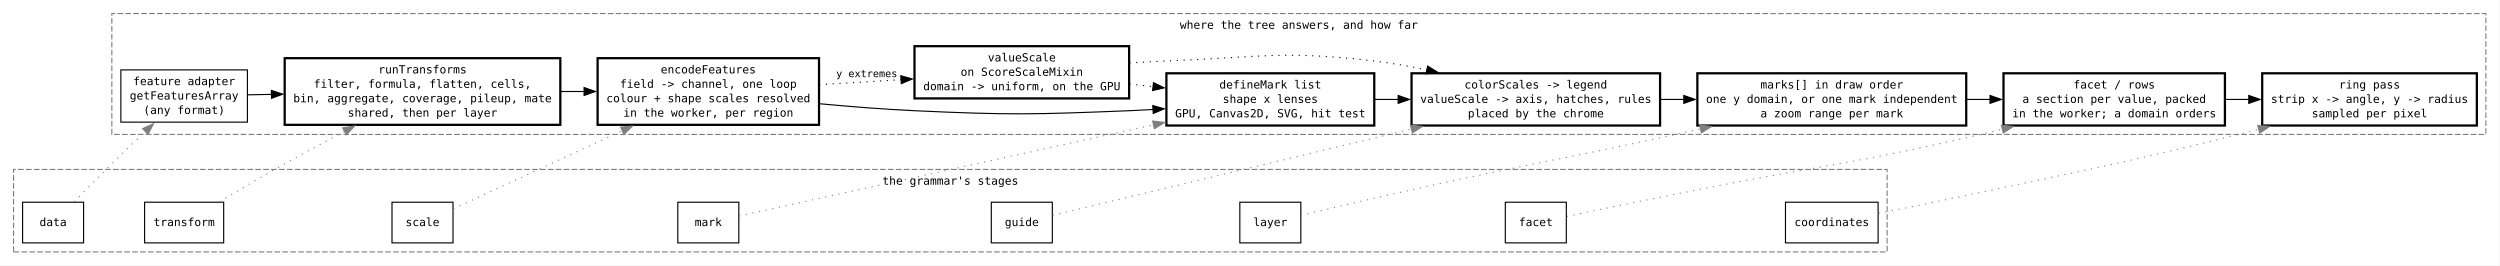
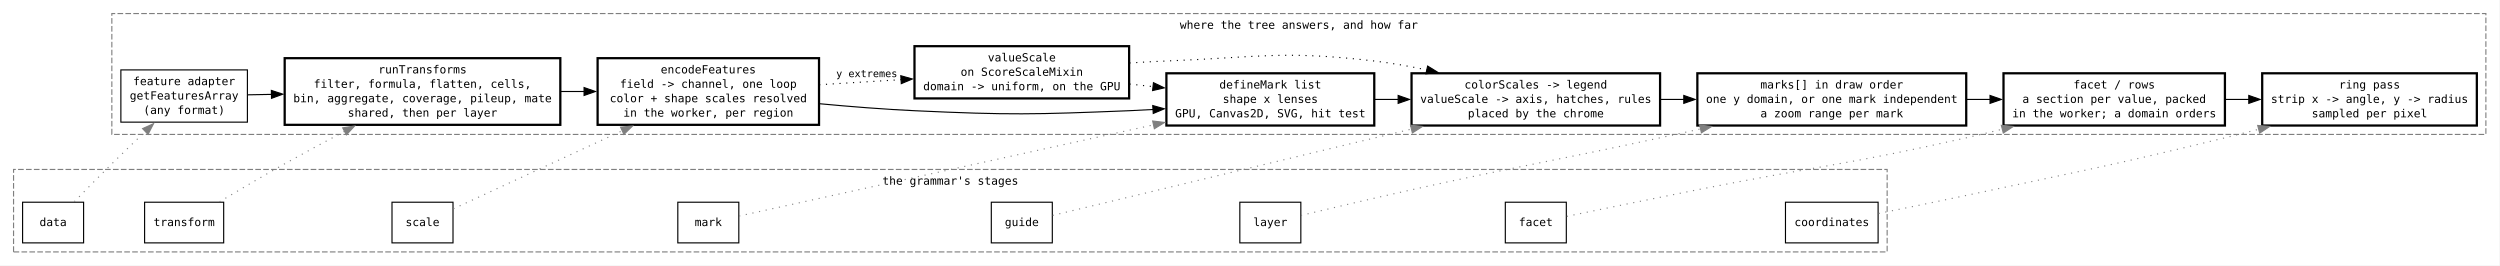
<svg xmlns="http://www.w3.org/2000/svg" width="2213pt" height="235pt" viewBox="0.00 0.00 2213.00 235.00">
  <g id="graph0" class="graph" transform="scale(1 1) rotate(0) translate(4 231)">
    <polygon fill="white" stroke="none" points="-4,4 -4,-231 2208.5,-231 2208.5,4 -4,4" />
    <g id="clust1" class="cluster">
      <polygon fill="none" stroke="#7f7f7f" stroke-dasharray="5,2" points="8,-8 8,-81 1666.5,-81 1666.5,-8 8,-8" />
      <text xml:space="preserve" text-anchor="middle" x="837.25" y="-67.5" font-family="monospace" font-size="10.00">  the grammar's stages  </text>
    </g>
    <g id="clust2" class="cluster">
      <polygon fill="none" stroke="#7f7f7f" stroke-dasharray="5,2" points="95,-112 95,-219 2196.5,-219 2196.5,-112 95,-112" />
      <text xml:space="preserve" text-anchor="middle" x="1145.75" y="-205.5" font-family="monospace" font-size="10.00">  where the tree answers, and how far  </text>
    </g>
    <g id="node1" class="node">
      <polygon fill="none" stroke="black" points="70,-52 16,-52 16,-16 70,-16 70,-52" />
      <text xml:space="preserve" text-anchor="middle" x="43" y="-30.88" font-family="monospace" font-size="10.00">data</text>
    </g>
    <g id="node2" class="node">
      <polygon fill="none" stroke="black" points="194,-52 124,-52 124,-16 194,-16 194,-52" />
      <text xml:space="preserve" text-anchor="middle" x="159" y="-30.88" font-family="monospace" font-size="10.00">transform</text>
    </g>
    <g id="node9" class="node">
      <polygon fill="none" stroke="black" points="215,-169.12 103,-169.12 103,-122.88 215,-122.88 215,-169.12" />
      <text xml:space="preserve" text-anchor="middle" x="159" y="-155.62" font-family="monospace" font-size="10.00">feature adapter</text>
      <text xml:space="preserve" text-anchor="middle" x="159" y="-142.88" font-family="monospace" font-size="10.00">getFeaturesArray</text>
      <text xml:space="preserve" text-anchor="middle" x="159" y="-130.12" font-family="monospace" font-size="10.00">(any format)</text>
    </g>
    <g id="edge18" class="edge">
      <path fill="none" stroke="#7f7f7f" stroke-dasharray="1,5" d="M61.79,-52.44C71.52,-62.45 83.83,-74.99 95,-86 104.57,-95.43 115.09,-105.55 124.76,-114.74" />
      <polygon fill="#7f7f7f" stroke="#7f7f7f" points="122.22,-117.16 131.88,-121.5 127.03,-112.08 122.22,-117.16" />
    </g>
    <g id="node3" class="node">
      <polygon fill="none" stroke="black" points="397,-52 343,-52 343,-16 397,-16 397,-52" />
      <text xml:space="preserve" text-anchor="middle" x="370" y="-30.88" font-family="monospace" font-size="10.00">scale</text>
    </g>
    <g id="node10" class="node">
      <polygon fill="none" stroke="black" stroke-width="2" points="492,-179.5 248,-179.5 248,-120.5 492,-120.5 492,-179.5" />
      <text xml:space="preserve" text-anchor="middle" x="370" y="-166" font-family="monospace" font-size="10.00">runTransforms</text>
      <text xml:space="preserve" text-anchor="middle" x="370" y="-153.25" font-family="monospace" font-size="10.00">filter, formula, flatten, cells,</text>
      <text xml:space="preserve" text-anchor="middle" x="370" y="-140.5" font-family="monospace" font-size="10.00">bin, aggregate, coverage, pileup, mate</text>
      <text xml:space="preserve" text-anchor="middle" x="370" y="-127.75" font-family="monospace" font-size="10.00">shared, then per layer</text>
    </g>
    <g id="edge19" class="edge">
      <path fill="none" stroke="#7f7f7f" stroke-dasharray="1,5" d="M190.34,-52.41C207.21,-62.52 228.64,-75.17 248,-86 265.08,-95.55 283.69,-105.58 301.08,-114.79" />
      <polygon fill="#7f7f7f" stroke="#7f7f7f" points="299.34,-117.83 309.81,-119.41 302.6,-111.64 299.34,-117.83" />
    </g>
    <g id="node4" class="node">
      <polygon fill="none" stroke="black" points="650,-52 596,-52 596,-16 650,-16 650,-52" />
      <text xml:space="preserve" text-anchor="middle" x="623" y="-30.88" font-family="monospace" font-size="10.00">mark</text>
    </g>
    <g id="node11" class="node">
      <polygon fill="none" stroke="black" stroke-width="2" points="721,-179.5 525,-179.5 525,-120.5 721,-120.5 721,-179.5" />
      <text xml:space="preserve" text-anchor="middle" x="623" y="-166" font-family="monospace" font-size="10.00">encodeFeatures</text>
      <text xml:space="preserve" text-anchor="middle" x="623" y="-153.25" font-family="monospace" font-size="10.00">field -&gt; channel, one loop</text>
-       <text xml:space="preserve" text-anchor="middle" x="623" y="-140.5" font-family="monospace" font-size="10.00">colour + shape scales resolved</text>
+       <text xml:space="preserve" text-anchor="middle" x="623" y="-140.5" font-family="monospace" font-size="10.00">color + shape scales resolved</text>
      <text xml:space="preserve" text-anchor="middle" x="623" y="-127.75" font-family="monospace" font-size="10.00">in the worker, per region</text>
    </g>
    <g id="edge20" class="edge">
      <path fill="none" stroke="#7f7f7f" stroke-dasharray="1,5" d="M397.39,-46.19C432.6,-62.47 496.38,-91.94 547,-115.34" />
      <polygon fill="#7f7f7f" stroke="#7f7f7f" points="545.34,-118.43 555.89,-119.45 548.28,-112.07 545.34,-118.43" />
    </g>
    <g id="node5" class="node">
      <polygon fill="none" stroke="black" points="927.5,-52 873.5,-52 873.5,-16 927.5,-16 927.5,-52" />
      <text xml:space="preserve" text-anchor="middle" x="900.5" y="-30.88" font-family="monospace" font-size="10.00">guide</text>
    </g>
    <g id="node13" class="node">
      <polygon fill="none" stroke="black" stroke-width="2" points="1212.5,-166.12 1028.5,-166.12 1028.5,-119.88 1212.5,-119.88 1212.5,-166.12" />
      <text xml:space="preserve" text-anchor="middle" x="1120.5" y="-152.62" font-family="monospace" font-size="10.00">defineMark list</text>
      <text xml:space="preserve" text-anchor="middle" x="1120.5" y="-139.88" font-family="monospace" font-size="10.00">shape x lenses</text>
      <text xml:space="preserve" text-anchor="middle" x="1120.5" y="-127.12" font-family="monospace" font-size="10.00">GPU, Canvas2D, SVG, hit test</text>
    </g>
    <g id="edge21" class="edge">
      <path fill="none" stroke="#7f7f7f" stroke-dasharray="1,5" d="M650.29,-39.78C717.93,-54.66 900.84,-94.9 1017.29,-120.52" />
      <polygon fill="#7f7f7f" stroke="#7f7f7f" points="1016.35,-123.89 1026.87,-122.62 1017.85,-117.06 1016.35,-123.89" />
    </g>
    <g id="node6" class="node">
      <polygon fill="none" stroke="black" points="1147.5,-52 1093.5,-52 1093.5,-16 1147.5,-16 1147.5,-52" />
      <text xml:space="preserve" text-anchor="middle" x="1120.5" y="-30.88" font-family="monospace" font-size="10.00">layer</text>
    </g>
    <g id="node14" class="node">
      <polygon fill="none" stroke="black" stroke-width="2" points="1465.5,-166.12 1245.5,-166.12 1245.5,-119.88 1465.5,-119.88 1465.5,-166.12" />
      <text xml:space="preserve" text-anchor="middle" x="1355.5" y="-152.62" font-family="monospace" font-size="10.00">colorScales -&gt; legend</text>
      <text xml:space="preserve" text-anchor="middle" x="1355.5" y="-139.88" font-family="monospace" font-size="10.00">valueScale -&gt; axis, hatches, rules</text>
      <text xml:space="preserve" text-anchor="middle" x="1355.5" y="-127.12" font-family="monospace" font-size="10.00">placed by the chrome</text>
    </g>
    <g id="edge22" class="edge">
      <path fill="none" stroke="#7f7f7f" stroke-dasharray="1,5" d="M927.81,-40.33C988.36,-54.9 1140.43,-91.49 1245.63,-116.8" />
      <polygon fill="#7f7f7f" stroke="#7f7f7f" points="1244.6,-120.16 1255.14,-119.09 1246.24,-113.35 1244.6,-120.16" />
    </g>
    <g id="node7" class="node">
      <polygon fill="none" stroke="black" points="1382.5,-52 1328.5,-52 1328.5,-16 1382.5,-16 1382.5,-52" />
      <text xml:space="preserve" text-anchor="middle" x="1355.5" y="-30.88" font-family="monospace" font-size="10.00">facet</text>
    </g>
    <g id="node15" class="node">
      <polygon fill="none" stroke="black" stroke-width="2" points="1736.5,-166.12 1498.5,-166.12 1498.5,-119.88 1736.5,-119.88 1736.5,-166.12" />
      <text xml:space="preserve" text-anchor="middle" x="1617.5" y="-152.62" font-family="monospace" font-size="10.00">marks[] in draw order</text>
      <text xml:space="preserve" text-anchor="middle" x="1617.5" y="-139.88" font-family="monospace" font-size="10.00">one y domain, or one mark independent</text>
      <text xml:space="preserve" text-anchor="middle" x="1617.5" y="-127.12" font-family="monospace" font-size="10.00">a zoom range per mark</text>
    </g>
    <g id="edge23" class="edge">
      <path fill="none" stroke="#7f7f7f" stroke-dasharray="1,5" d="M1147.59,-40.29C1172.65,-46.29 1211.61,-55.5 1245.5,-63 1343.03,-84.6 1367.88,-87.81 1465.5,-109 1477.16,-111.53 1489.32,-114.21 1501.45,-116.9" />
      <polygon fill="#7f7f7f" stroke="#7f7f7f" points="1500.57,-120.29 1511.1,-119.05 1502.1,-113.46 1500.57,-120.29" />
    </g>
    <g id="node8" class="node">
      <polygon fill="none" stroke="black" points="1658.5,-52 1576.5,-52 1576.5,-16 1658.5,-16 1658.5,-52" />
      <text xml:space="preserve" text-anchor="middle" x="1617.5" y="-30.88" font-family="monospace" font-size="10.00">coordinates</text>
    </g>
    <g id="node16" class="node">
      <polygon fill="none" stroke="black" stroke-width="2" points="1965.5,-166.12 1769.5,-166.12 1769.5,-119.88 1965.5,-119.88 1965.5,-166.12" />
      <text xml:space="preserve" text-anchor="middle" x="1867.5" y="-152.62" font-family="monospace" font-size="10.00">facet / rows</text>
      <text xml:space="preserve" text-anchor="middle" x="1867.5" y="-139.88" font-family="monospace" font-size="10.00">a section per value, packed</text>
      <text xml:space="preserve" text-anchor="middle" x="1867.5" y="-127.12" font-family="monospace" font-size="10.00">in the worker; a domain orders</text>
    </g>
    <g id="edge24" class="edge">
      <path fill="none" stroke="#7f7f7f" stroke-dasharray="1,5" d="M1382.92,-39.48C1411.42,-45.38 1458.15,-54.98 1498.5,-63 1604.17,-84 1631.44,-85.14 1736.5,-109 1746.99,-111.38 1757.93,-114.01 1768.8,-116.72" />
      <polygon fill="#7f7f7f" stroke="#7f7f7f" points="1767.61,-120.03 1778.16,-119.08 1769.32,-113.24 1767.61,-120.03" />
    </g>
    <g id="node17" class="node">
      <polygon fill="none" stroke="black" stroke-width="2" points="2188.5,-166.12 1998.5,-166.12 1998.5,-119.88 2188.5,-119.88 2188.5,-166.12" />
      <text xml:space="preserve" text-anchor="middle" x="2093.5" y="-152.62" font-family="monospace" font-size="10.00">ring pass</text>
      <text xml:space="preserve" text-anchor="middle" x="2093.5" y="-139.88" font-family="monospace" font-size="10.00">strip x -&gt; angle, y -&gt; radius</text>
      <text xml:space="preserve" text-anchor="middle" x="2093.5" y="-127.12" font-family="monospace" font-size="10.00">sampled per pixel</text>
    </g>
    <g id="edge25" class="edge">
      <path fill="none" stroke="#7f7f7f" stroke-dasharray="1,5" d="M1658.95,-42.04C1681.75,-46.61 1710.74,-52.51 1736.5,-58 1838.48,-79.73 1864.23,-84.18 1965.5,-109 1975.27,-111.39 1985.44,-113.97 1995.58,-116.6" />
      <polygon fill="#7f7f7f" stroke="#7f7f7f" points="1994.53,-119.94 2005.09,-119.08 1996.29,-113.17 1994.53,-119.94" />
    </g>
    <g id="edge8" class="edge">
      <path fill="none" stroke="black" d="M215.46,-147.06C222.13,-147.19 229.14,-147.32 236.34,-147.46" />
      <polygon fill="black" stroke="black" points="236.22,-150.96 246.28,-147.65 236.35,-143.96 236.22,-150.96" />
    </g>
    <g id="edge9" class="edge">
      <path fill="none" stroke="black" d="M492.46,-150C499.35,-150 506.26,-150 513.1,-150" />
      <polygon fill="black" stroke="black" points="513.03,-153.5 523.03,-150 513.03,-146.5 513.03,-153.5" />
    </g>
    <g id="node12" class="node">
      <polygon fill="none" stroke="black" stroke-width="2" points="995.5,-190.12 805.5,-190.12 805.5,-143.88 995.5,-143.88 995.5,-190.12" />
      <text xml:space="preserve" text-anchor="middle" x="900.5" y="-176.62" font-family="monospace" font-size="10.00">valueScale</text>
      <text xml:space="preserve" text-anchor="middle" x="900.5" y="-163.88" font-family="monospace" font-size="10.00">on ScoreScaleMixin</text>
      <text xml:space="preserve" text-anchor="middle" x="900.5" y="-151.12" font-family="monospace" font-size="10.00">domain -&gt; uniform, on the GPU</text>
    </g>
    <g id="edge15" class="edge">
      <path fill="none" stroke="black" stroke-dasharray="1,5" d="M721.13,-155.99C744.67,-157.45 769.94,-159.01 793.85,-160.48" />
      <polygon fill="black" stroke="black" points="793.39,-163.96 803.59,-161.08 793.82,-156.97 793.39,-163.96" />
      <text xml:space="preserve" text-anchor="middle" x="763.25" y="-162.72" font-family="monospace" font-size="9.00">y extremes</text>
    </g>
    <g id="edge10" class="edge">
      <path fill="none" stroke="black" d="M721.37,-139.19C748.57,-136.63 778.15,-134.28 805.5,-133 889.85,-129.06 911.12,-129.6 995.5,-133 1002.44,-133.28 1009.59,-133.65 1016.79,-134.07" />
      <polygon fill="black" stroke="black" points="1016.42,-137.56 1026.62,-134.7 1016.86,-130.57 1016.42,-137.56" />
    </g>
    <g id="edge16" class="edge">
      <path fill="none" stroke="black" stroke-dasharray="1,5" d="M995.85,-156.61C1002.79,-155.85 1009.81,-155.08 1016.8,-154.31" />
      <polygon fill="black" stroke="black" points="1017.05,-157.8 1026.6,-153.23 1016.28,-150.84 1017.05,-157.8" />
    </g>
    <g id="edge17" class="edge">
      <path fill="none" stroke="black" stroke-dasharray="1,5" d="M995.77,-175.25C1006.8,-175.97 1017.89,-176.58 1028.5,-177 1110.21,-180.21 1131.29,-186.59 1212.5,-177 1227.69,-175.21 1243.62,-172.37 1259.08,-169.08" />
      <polygon fill="black" stroke="black" points="1259.75,-172.51 1268.76,-166.94 1258.24,-165.68 1259.75,-172.51" />
    </g>
    <g id="edge11" class="edge">
      <path fill="none" stroke="black" d="M1212.92,-143C1219.78,-143 1226.76,-143 1233.77,-143" />
      <polygon fill="black" stroke="black" points="1233.65,-146.5 1243.65,-143 1233.65,-139.5 1233.65,-146.5" />
    </g>
    <g id="edge12" class="edge">
      <path fill="none" stroke="black" d="M1465.63,-143C1472.57,-143 1479.59,-143 1486.61,-143" />
      <polygon fill="black" stroke="black" points="1486.5,-146.5 1496.5,-143 1486.5,-139.5 1486.5,-146.5" />
    </g>
    <g id="edge13" class="edge">
      <path fill="none" stroke="black" d="M1736.69,-143C1743.73,-143 1750.79,-143 1757.79,-143" />
      <polygon fill="black" stroke="black" points="1757.58,-146.5 1767.58,-143 1757.58,-139.5 1757.58,-146.5" />
    </g>
    <g id="edge14" class="edge">
      <path fill="none" stroke="black" d="M1965.77,-143C1972.74,-143 1979.78,-143 1986.8,-143" />
      <polygon fill="black" stroke="black" points="1986.64,-146.5 1996.64,-143 1986.64,-139.5 1986.64,-146.5" />
    </g>
  </g>
</svg>
